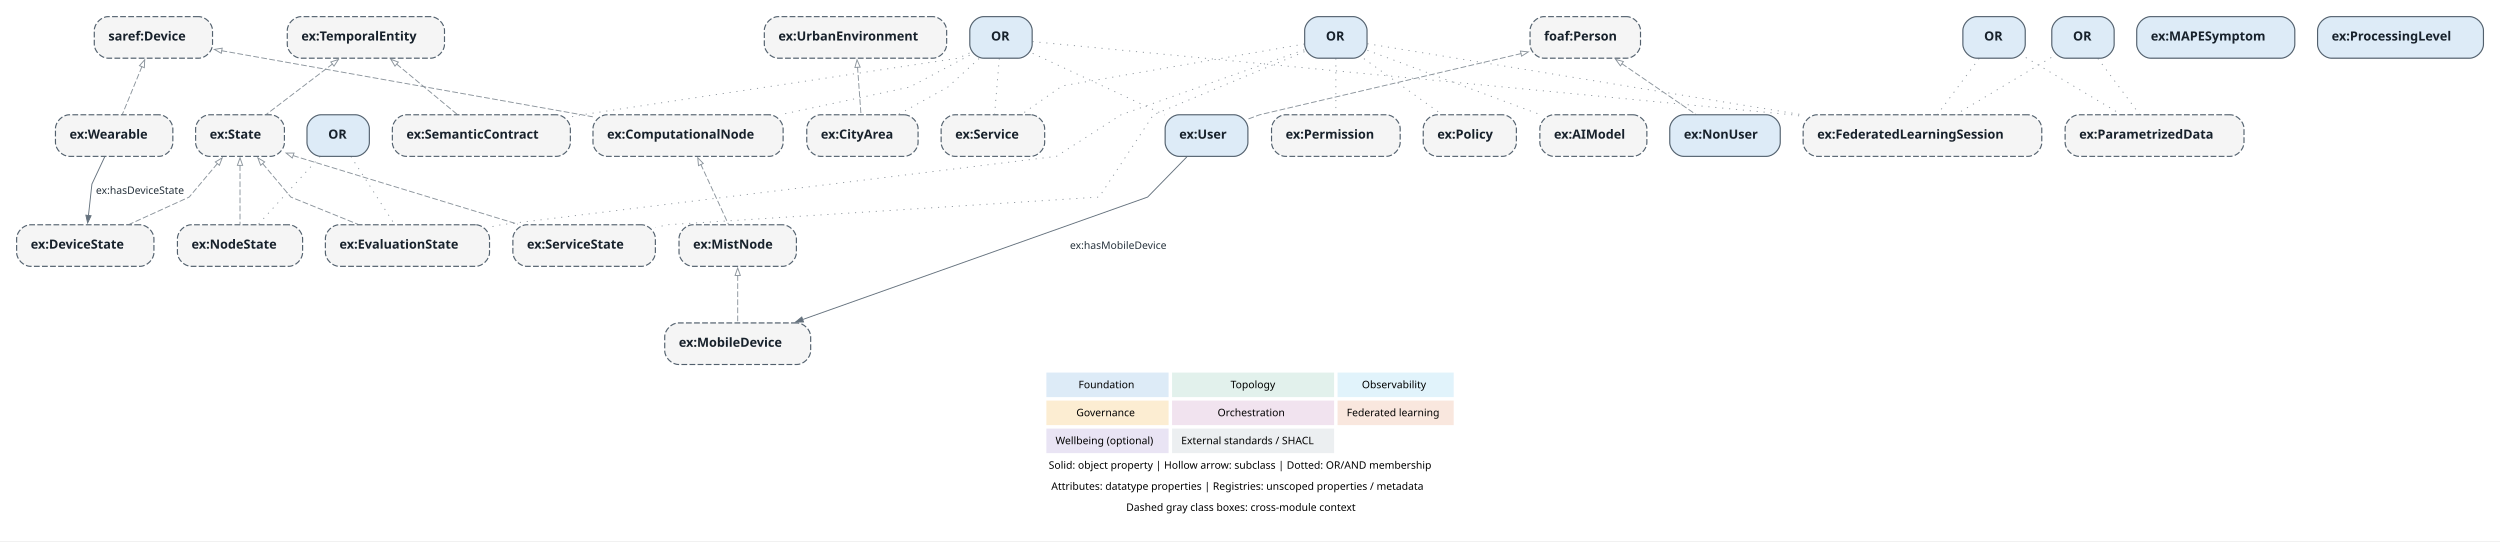
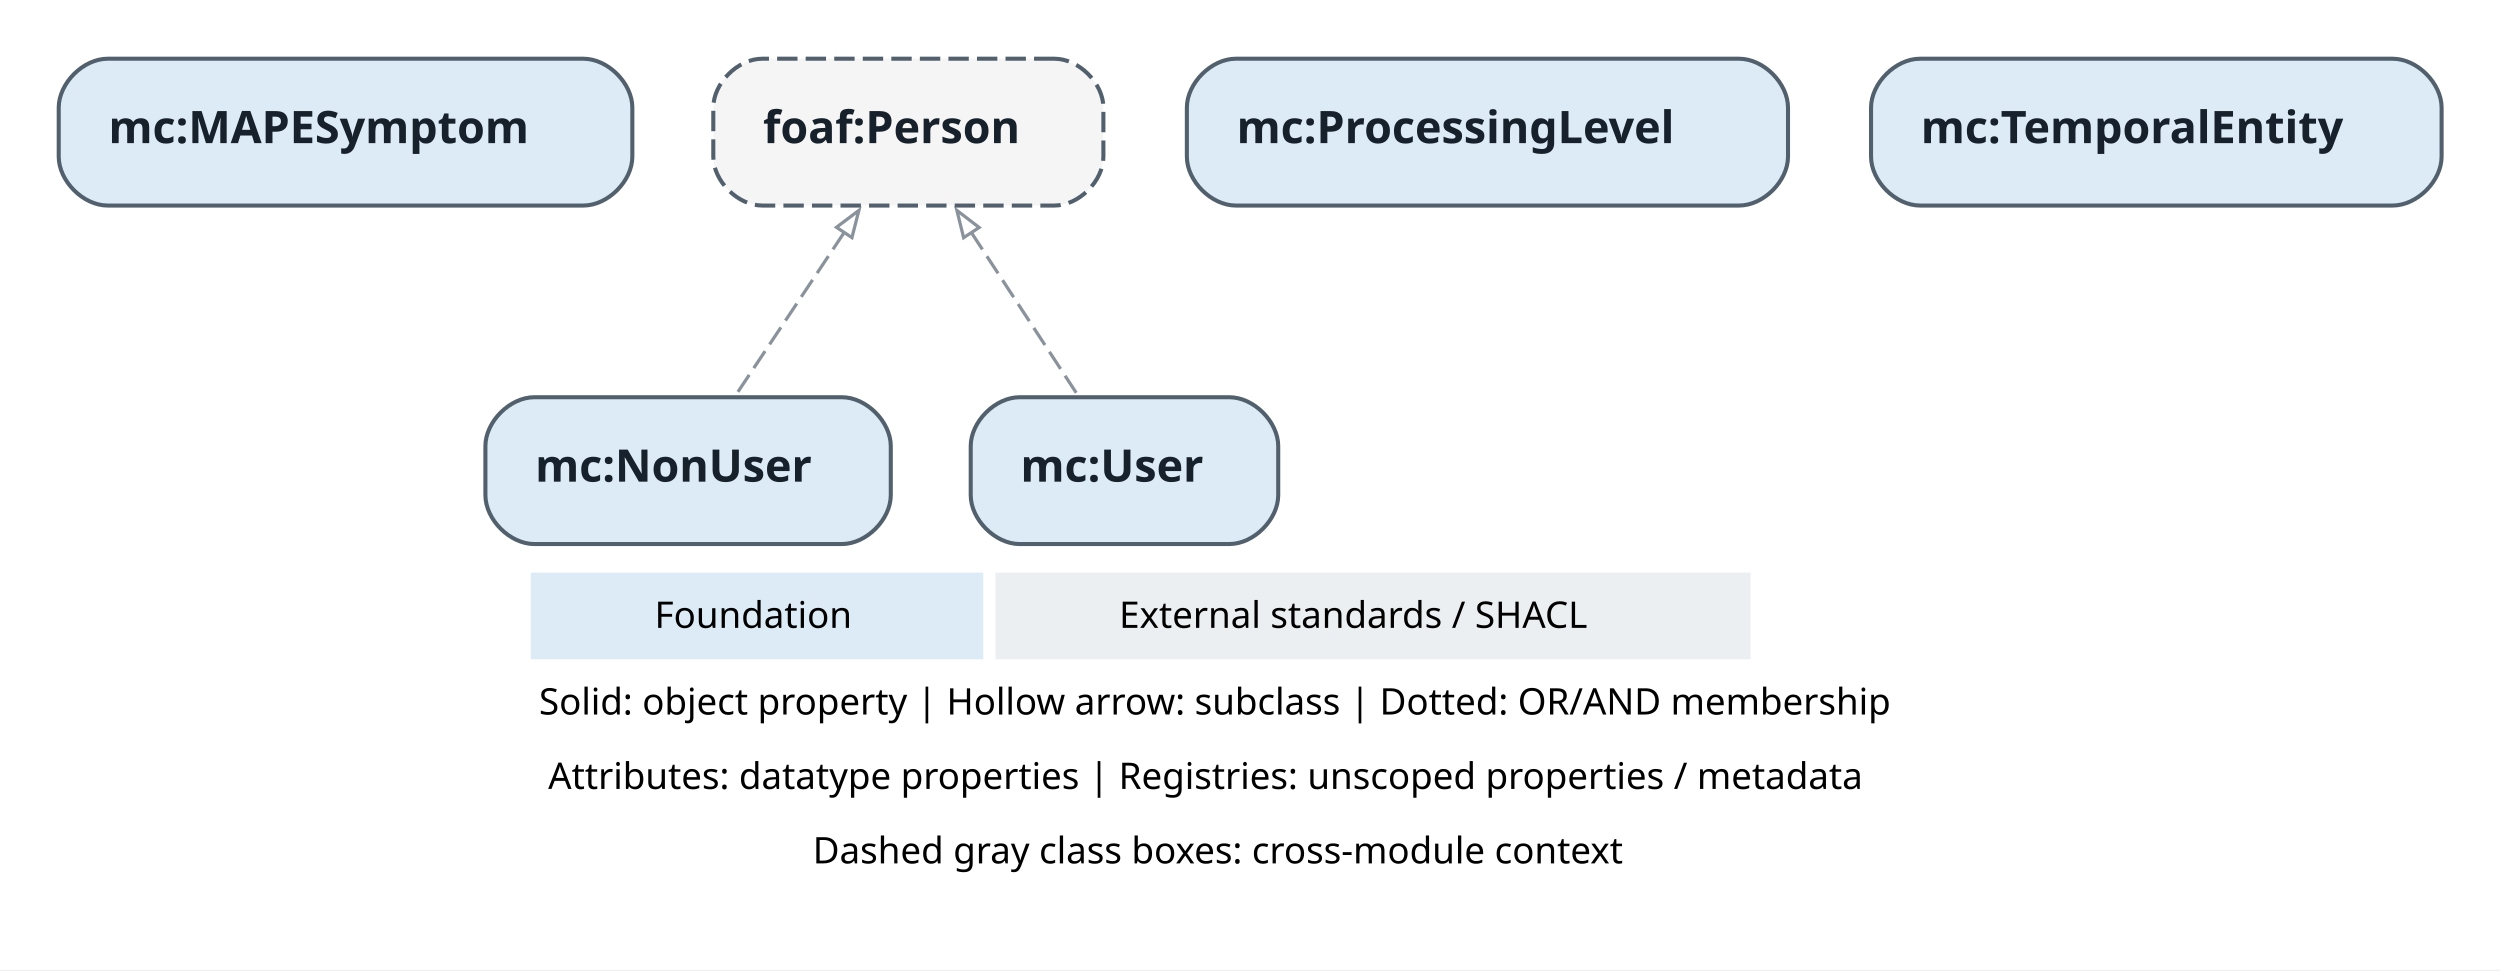
- <svg xmlns="http://www.w3.org/2000/svg" xmlns:xlink="http://www.w3.org/1999/xlink" width="2165pt" height="469pt" viewBox="0.00 0.00 2165.00 469.00">
-   <g id="graph0" class="graph" transform="scale(1 1) rotate(0) translate(14.4 454.15)">
-     <polygon fill="white" stroke="none" points="-14.4,14.4 -14.4,-454.15 2150.68,-454.15 2150.68,14.4 -14.4,14.4" />
-     <polygon fill="#ddebf7" stroke="none" points="891.76,-110.25 891.76,-131.5 997.6,-131.5 997.6,-110.25 891.76,-110.25" />
-     <text xml:space="preserve" text-anchor="start" x="919.55" y="-117.95" font-family="sans-Serif" font-size="9.00">Foundation</text>
-     <polygon fill="#e2f1ec" stroke="none" points="1000.6,-110.25 1000.6,-131.5 1140.93,-131.5 1140.93,-110.25 1000.6,-110.25" />
-     <text xml:space="preserve" text-anchor="start" x="1051.26" y="-117.95" font-family="sans-Serif" font-size="9.00">Topology</text>
-     <polygon fill="#e1f3fb" stroke="none" points="1143.93,-110.25 1143.93,-131.5 1244.51,-131.5 1244.51,-110.25 1143.93,-110.25" />
-     <text xml:space="preserve" text-anchor="start" x="1164.97" y="-117.95" font-family="sans-Serif" font-size="9.00">Observability</text>
-     <polygon fill="#fcedd2" stroke="none" points="891.76,-86 891.76,-107.25 997.6,-107.25 997.6,-86 891.76,-86" />
-     <text xml:space="preserve" text-anchor="start" x="917.68" y="-93.7" font-family="sans-Serif" font-size="9.00">Governance</text>
-     <polygon fill="#f1e3ef" stroke="none" points="1000.6,-86 1000.6,-107.25 1140.93,-107.25 1140.93,-86 1000.6,-86" />
-     <text xml:space="preserve" text-anchor="start" x="1040.01" y="-93.7" font-family="sans-Serif" font-size="9.00">Orchestration</text>
-     <polygon fill="#f9e7de" stroke="none" points="1143.93,-86 1143.93,-107.25 1244.51,-107.25 1244.51,-86 1143.93,-86" />
-     <text xml:space="preserve" text-anchor="start" x="1151.85" y="-93.7" font-family="sans-Serif" font-size="9.00">Federated learning</text>
-     <polygon fill="#e9e4f4" stroke="none" points="891.76,-61.75 891.76,-83 997.6,-83 997.6,-61.75 891.76,-61.75" />
-     <text xml:space="preserve" text-anchor="start" x="899.68" y="-69.45" font-family="sans-Serif" font-size="9.00">Wellbeing (optional)</text>
-     <polygon fill="#eceff1" stroke="none" points="1000.6,-61.75 1000.6,-83 1140.93,-83 1140.93,-61.75 1000.6,-61.75" />
-     <text xml:space="preserve" text-anchor="start" x="1008.51" y="-69.45" font-family="sans-Serif" font-size="9.00">External standards / SHACL</text>
-     <text xml:space="preserve" text-anchor="start" x="893.76" y="-48.2" font-family="sans-Serif" font-size="9.00">Solid: object property | Hollow arrow: subclass | Dotted: OR/AND membership</text>
-     <text xml:space="preserve" text-anchor="start" x="896.01" y="-29.95" font-family="sans-Serif" font-size="9.00">Attributes: datatype properties | Registries: unscoped properties / metadata</text>
-     <text xml:space="preserve" text-anchor="start" x="960.89" y="-11.7" font-family="sans-Serif" font-size="9.00">Dashed gray class boxes: cross-module context</text>
-     <g id="edge7" class="edge">
-       <path fill="none" stroke="#8a939b" stroke-width="0.8" stroke-dasharray="5,2" d="M592.4,-312.01C599.9,-295.73 609.69,-274.5 616.47,-259.81" />
-       <polygon fill="none" stroke="#8a939b" stroke-width="0.8" points="590.5,-310.69 589.84,-317.55 594.63,-312.6 590.5,-310.69" />
-     </g>
-     <g id="edge8" class="edge">
-       <path fill="none" stroke="#8a939b" stroke-width="0.8" stroke-dasharray="5,2" d="M624.45,-215.92C624.45,-202.75 624.45,-186.85 624.45,-174.96" />
-       <polygon fill="none" stroke="#8a939b" stroke-width="0.8" points="622.18,-215.59 624.45,-222.09 626.73,-215.59 622.18,-215.59" />
-     </g>
-     <g id="edge5" class="edge">
-       <path fill="none" stroke="#8a939b" stroke-width="0.8" stroke-dasharray="5,2" d="M173.86,-312.49C162.12,-298.55 149.45,-283.5 149.45,-283.5 149.45,-283.5 122.15,-271.06 97.62,-259.89" />
-       <polygon fill="none" stroke="#8a939b" stroke-width="0.8" points="172.09,-313.92 178.02,-317.43 175.57,-310.99 172.09,-313.92" />
-     </g>
-     <g id="edge6" class="edge">
-       <path fill="none" stroke="#8a939b" stroke-width="0.8" stroke-dasharray="5,2" d="M213.04,-312.49C224.78,-298.55 237.45,-283.5 237.45,-283.5 237.45,-283.5 268.09,-271.06 295.62,-259.89" />
-       <polygon fill="none" stroke="#8a939b" stroke-width="0.8" points="211.33,-310.99 208.88,-317.43 214.81,-313.92 211.33,-310.99" />
-     </g>
-     <g id="edge9" class="edge">
-       <path fill="none" stroke="#8a939b" stroke-width="0.8" stroke-dasharray="5,2" d="M193.45,-311.13C193.45,-294.97 193.45,-274.24 193.45,-259.81" />
-       <polygon fill="none" stroke="#8a939b" stroke-width="0.8" points="191.18,-310.94 193.45,-317.44 195.73,-310.94 191.18,-310.94" />
-     </g>
-     <g id="edge12" class="edge">
-       <path fill="none" stroke="#8a939b" stroke-width="0.8" stroke-dasharray="5,2" d="M239.45,-319.46C240.72,-319.01 241.45,-318.75 241.45,-318.75 241.45,-318.75 360.29,-282.5 434.09,-259.99" />
-       <polygon fill="none" stroke="#8a939b" stroke-width="0.8" points="238.7,-317.31 233.34,-321.62 240.22,-321.6 238.7,-317.31" />
-     </g>
-     <g id="edge11" class="edge">
-       <path fill="none" stroke="#8a939b" stroke-width="0.8" stroke-dasharray="5,2" d="M329,-398.72C345.4,-385.1 366.15,-367.88 381.41,-355.21" />
-       <polygon fill="none" stroke="#8a939b" stroke-width="0.8" points="327.65,-396.88 324.1,-402.78 330.56,-400.38 327.65,-396.88" />
-     </g>
-     <g id="edge13" class="edge">
-       <path fill="none" stroke="#8a939b" stroke-width="0.8" stroke-dasharray="5,2" d="M273.71,-398.87C255.77,-385.2 232.98,-367.85 216.27,-355.13" />
-       <polygon fill="none" stroke="#8a939b" stroke-width="0.8" points="272.09,-400.49 278.64,-402.62 274.84,-396.87 272.09,-400.49" />
-     </g>
-     <g id="edge3" class="edge">
-       <path fill="none" stroke="#8a939b" stroke-width="0.8" stroke-dasharray="5,2" d="M728.23,-396.17C729.18,-383 730.33,-367.1 731.19,-355.21" />
-       <polygon fill="none" stroke="#8a939b" stroke-width="0.8" points="725.98,-395.7 727.78,-402.34 730.52,-396.03 725.98,-395.7" />
+ <svg xmlns="http://www.w3.org/2000/svg" xmlns:xlink="http://www.w3.org/1999/xlink" width="613pt" height="238pt" viewBox="0.00 0.00 613.00 238.00">
+   <g id="graph0" class="graph" transform="scale(1 1) rotate(0) translate(14.4 223.4)">
+     <polygon fill="white" stroke="none" points="-14.4,14.4 -14.4,-223.4 598.68,-223.4 598.68,14.4 -14.4,14.4" />
+     <polygon fill="#ddebf7" stroke="none" points="115.76,-61.75 115.76,-83 226.68,-83 226.68,-61.75 115.76,-61.75" />
+     <text xml:space="preserve" text-anchor="start" x="146.1" y="-69.45" font-family="sans-Serif" font-size="9.00">Foundation</text>
+     <polygon fill="#eceff1" stroke="none" points="229.68,-61.75 229.68,-83 414.85,-83 414.85,-61.75 229.68,-61.75" />
+     <text xml:space="preserve" text-anchor="start" x="260.01" y="-69.45" font-family="sans-Serif" font-size="9.00">External standards / SHACL</text>
+     <text xml:space="preserve" text-anchor="start" x="117.76" y="-48.2" font-family="sans-Serif" font-size="9.00">Solid: object property | Hollow arrow: subclass | Dotted: OR/AND membership</text>
+     <text xml:space="preserve" text-anchor="start" x="120.01" y="-29.95" font-family="sans-Serif" font-size="9.00">Attributes: datatype properties | Registries: unscoped properties / metadata</text>
+     <text xml:space="preserve" text-anchor="start" x="184.89" y="-11.7" font-family="sans-Serif" font-size="9.00">Dashed gray class boxes: cross-module context</text>
+     <g id="edge1" class="edge">
+       <path fill="none" stroke="#8a939b" stroke-width="0.8" stroke-dasharray="5,2" d="M192.61,-166.42C184.08,-153.64 173.74,-138.12 165.95,-126.43" />
+       <polygon fill="none" stroke="#8a939b" stroke-width="0.8" points="190.7,-167.67 196.2,-171.81 194.49,-165.14 190.7,-167.67" />
    </g>
    <g id="edge2" class="edge">
-       <g id="a_edge2">
-         <a xlink:title="http://example.org/smartcity#hasMobileDevice">
-           <path fill="none" stroke="#64717d" stroke-width="0.8" d="M1013.47,-318.35C998.63,-303.15 979.45,-283.5 979.45,-283.5 979.45,-283.5 780.49,-212.88 680.47,-177.38" />
-           <polygon fill="#64717d" stroke="#64717d" stroke-width="0.8" points="681.47,-175.32 674.58,-175.29 679.94,-179.61 681.47,-175.32" />
-         </a>
-       </g>
-       <text xml:space="preserve" text-anchor="middle" x="953.98" y="-238.57" font-family="sans-Serif" font-size="9.00" fill="#26323c">ex:hasMobileDevice</text>
-     </g>
-     <g id="edge1" class="edge">
-       <g id="a_edge1">
-         <a xlink:title="http://example.org/smartcity#hasDeviceState">
-           <path fill="none" stroke="#64717d" stroke-width="0.8" d="M76.4,-318.6C71.12,-307.36 65.2,-294.75 65.2,-294.75 65.2,-294.75 63.66,-280.76 62.17,-267.26" />
-           <polygon fill="#64717d" stroke="#64717d" stroke-width="0.8" points="64.47,-267.31 61.5,-261.1 59.95,-267.81 64.47,-267.31" />
-         </a>
-       </g>
-       <text xml:space="preserve" text-anchor="middle" x="106.83" y="-286.2" font-family="sans-Serif" font-size="9.00" fill="#26323c">ex:hasDeviceState</text>
-     </g>
-     <g id="edge10" class="edge">
-       <path fill="none" stroke="#8a939b" stroke-width="0.8" stroke-dasharray="5,2" d="M1390.09,-399.05C1410.05,-385.35 1435.49,-367.9 1454.12,-355.13" />
-       <polygon fill="none" stroke="#8a939b" stroke-width="0.8" points="1388.89,-397.11 1384.81,-402.67 1391.46,-400.86 1388.89,-397.11" />
-     </g>
-     <g id="edge14" class="edge">
-       <path fill="none" stroke="#8a939b" stroke-width="0.8" stroke-dasharray="5,2" d="M1303.03,-407.78C1220.9,-388.56 1076.45,-354.75 1076.45,-354.75 1076.45,-354.75 1072.4,-353.25 1066.69,-351.14" />
-       <polygon fill="none" stroke="#8a939b" stroke-width="0.8" points="1302.27,-409.94 1309.11,-409.2 1303.3,-405.51 1302.27,-409.94" />
-     </g>
-     <g id="edge4" class="edge">
-       <path fill="none" stroke="#8a939b" stroke-width="0.8" stroke-dasharray="5,2" d="M177.39,-410.26C282.05,-391.65 489.45,-354.75 489.45,-354.75 489.45,-354.75 493.1,-354.08 498.95,-352.99" />
-       <polygon fill="none" stroke="#8a939b" stroke-width="0.8" points="177.23,-407.98 171.23,-411.36 178.03,-412.46 177.23,-407.98" />
-     </g>
-     <g id="edge15" class="edge">
-       <path fill="none" stroke="#8a939b" stroke-width="0.8" stroke-dasharray="5,2" d="M108.53,-396.54C103.11,-383.3 96.52,-367.21 91.6,-355.21" />
-       <polygon fill="none" stroke="#8a939b" stroke-width="0.8" points="106.38,-397.28 110.95,-402.43 110.59,-395.55 106.38,-397.28" />
-     </g>
-     <g id="edge17" class="edge">
-       <path fill="none" stroke="#8a939b" stroke-width="0.8" stroke-dasharray="1,5" d="M289.45,-318.65C300.21,-301.93 316.51,-276.6 327.31,-259.81" />
-     </g>
-     <g id="edge16" class="edge">
-       <path fill="none" stroke="#8a939b" stroke-width="0.8" stroke-dasharray="1,5" d="M262.86,-318.65C247.62,-301.93 224.53,-276.6 209.23,-259.81" />
-     </g>
-     <g id="edge18" class="edge">
-       <path fill="none" stroke="#8a939b" stroke-width="0.8" stroke-dasharray="1,5" d="M1699.6,-403.55C1689.03,-389.4 1674.12,-369.43 1663.49,-355.21" />
-     </g>
-     <g id="edge19" class="edge">
-       <path fill="none" stroke="#8a939b" stroke-width="0.8" stroke-dasharray="1,5" d="M1739.91,-404.35C1763.81,-390.08 1798.32,-369.48 1822.61,-354.97" />
-     </g>
-     <g id="edge24" class="edge">
-       <path fill="none" stroke="#8a939b" stroke-width="0.8" stroke-dasharray="1,5" d="M1169.79,-410.57C1206.9,-396.76 1273.72,-371.89 1318.82,-355.11" />
-     </g>
-     <g id="edge26" class="edge">
-       <path fill="none" stroke="#8a939b" stroke-width="0.8" stroke-dasharray="1,5" d="M1115.01,-411.01C1063.27,-392.65 956.45,-354.75 956.45,-354.75 956.45,-354.75 900.45,-318.75 900.45,-318.75 900.45,-318.75 419.45,-259.5 419.45,-259.5 419.45,-259.5 415.71,-258.72 409.84,-257.48" />
-     </g>
-     <g id="edge25" class="edge">
-       <path fill="none" stroke="#8a939b" stroke-width="0.8" stroke-dasharray="1,5" d="M1169.76,-416.29C1239.63,-404.87 1427.7,-374.14 1546.83,-354.68" />
-     </g>
-     <g id="edge20" class="edge">
-       <path fill="none" stroke="#8a939b" stroke-width="0.8" stroke-dasharray="1,5" d="M1142.45,-403.55C1142.45,-389.4 1142.45,-369.43 1142.45,-355.21" />
-     </g>
-     <g id="edge21" class="edge">
-       <path fill="none" stroke="#8a939b" stroke-width="0.8" stroke-dasharray="1,5" d="M1166.77,-403.35C1186.57,-389.18 1214.38,-369.29 1234.16,-355.13" />
-     </g>
-     <g id="edge22" class="edge">
-       <path fill="none" stroke="#8a939b" stroke-width="0.8" stroke-dasharray="1,5" d="M1115.26,-416.05C1053.01,-405.28 905.45,-379.75 905.45,-379.75 905.45,-379.75 886.73,-366.64 870.2,-355.08" />
-     </g>
-     <g id="edge23" class="edge">
-       <path fill="none" stroke="#8a939b" stroke-width="0.8" stroke-dasharray="1,5" d="M1115.29,-409.4C1070.11,-390.53 984.45,-354.75 984.45,-354.75 984.45,-354.75 937.45,-283.5 937.45,-283.5 937.45,-283.5 563.45,-259.5 563.45,-259.5 563.45,-259.5 559.49,-258.57 553.44,-257.14" />
-     </g>
-     <g id="edge27" class="edge">
-       <path fill="none" stroke="#8a939b" stroke-width="0.8" stroke-dasharray="1,5" d="M1761.99,-404.35C1738.09,-390.08 1703.58,-369.48 1679.29,-354.97" />
-     </g>
-     <g id="edge28" class="edge">
-       <path fill="none" stroke="#8a939b" stroke-width="0.8" stroke-dasharray="1,5" d="M1802.3,-403.55C1812.87,-389.4 1827.78,-369.43 1838.41,-355.21" />
-     </g>
-     <g id="edge31" class="edge">
-       <path fill="none" stroke="#8a939b" stroke-width="0.8" stroke-dasharray="1,5" d="M833.47,-403.42C820.8,-391.86 806.45,-378.75 806.45,-378.75 806.45,-378.75 784,-366.31 763.83,-355.14" />
-     </g>
-     <g id="edge30" class="edge">
-       <path fill="none" stroke="#8a939b" stroke-width="0.8" stroke-dasharray="1,5" d="M825.26,-406.3C802.41,-394.15 773.45,-378.75 773.45,-378.75 773.45,-378.75 715.41,-366.36 663.15,-355.2" />
-     </g>
-     <g id="edge33" class="edge">
-       <path fill="none" stroke="#8a939b" stroke-width="0.8" stroke-dasharray="1,5" d="M879.73,-418.12C1007.13,-405.85 1537.45,-354.75 1537.45,-354.75 1537.45,-354.75 1540.94,-354.22 1546.7,-353.36" />
-     </g>
-     <g id="edge34" class="edge">
-       <path fill="none" stroke="#8a939b" stroke-width="0.8" stroke-dasharray="1,5" d="M825.17,-408.22C819.63,-405.67 815.45,-403.75 815.45,-403.75 815.45,-403.75 489.45,-354.75 489.45,-354.75 489.45,-354.75 485.72,-354.02 479.81,-352.87" />
-     </g>
-     <g id="edge32" class="edge">
-       <path fill="none" stroke="#8a939b" stroke-width="0.8" stroke-dasharray="1,5" d="M851,-403.55C849.81,-389.4 848.12,-369.43 846.92,-355.21" />
-     </g>
-     <g id="edge29" class="edge">
-       <path fill="none" stroke="#8a939b" stroke-width="0.8" stroke-dasharray="1,5" d="M879.87,-407.96C910.59,-393.64 960.51,-370.36 994.37,-354.57" />
+       <path fill="none" stroke="#8a939b" stroke-width="0.8" stroke-dasharray="5,2" d="M223.75,-166.42C232.12,-153.64 242.27,-138.12 249.92,-126.43" />
+       <polygon fill="none" stroke="#8a939b" stroke-width="0.8" points="221.88,-165.12 220.23,-171.81 225.69,-167.62 221.88,-165.12" />
    </g>
    <g id="node1" class="node">
      <g id="a_node1">
-         <a xlink:title="http://example.org/smartcity#AIModel">
-           <path fill="#f5f5f5" stroke="#52606d" stroke-dasharray="5,2" d="M1399.78,-354.75C1399.78,-354.75 1331.12,-354.75 1331.12,-354.75 1325.12,-354.75 1319.12,-348.75 1319.12,-342.75 1319.12,-342.75 1319.12,-330.75 1319.12,-330.75 1319.12,-324.75 1325.12,-318.75 1331.12,-318.75 1331.12,-318.75 1399.78,-318.75 1399.78,-318.75 1405.78,-318.75 1411.78,-324.75 1411.78,-330.75 1411.78,-330.75 1411.78,-342.75 1411.78,-342.75 1411.78,-348.75 1405.78,-354.75 1399.78,-354.75" />
-           <polygon fill="#f5f5f5" stroke="none" points="1326.33,-325 1326.33,-348.5 1404.58,-348.5 1404.58,-325 1326.33,-325" />
-           <text xml:space="preserve" text-anchor="start" x="1331.33" y="-334.05" font-family="sans-Serif" font-weight="bold" font-size="11.00" fill="#17212b">ex:AIModel</text>
+         <a xlink:title="http://example.org/monitoringcontinuum#MAPESymptom">
+           <path fill="#ddebf7" stroke="#52606d" d="M128.65,-209C128.65,-209 12,-209 12,-209 6,-209 0,-203 0,-197 0,-197 0,-185 0,-185 0,-179 6,-173 12,-173 12,-173 128.65,-173 128.65,-173 134.65,-173 140.65,-179 140.65,-185 140.65,-185 140.65,-197 140.65,-197 140.65,-203 134.65,-209 128.65,-209" />
+           <polygon fill="#ddebf7" stroke="none" points="7.2,-179.25 7.2,-202.75 133.45,-202.75 133.45,-179.25 7.2,-179.25" />
+           <text xml:space="preserve" text-anchor="start" x="12.2" y="-188.3" font-family="sans-Serif" font-weight="bold" font-size="11.00" fill="#17212b">mc:MAPESymptom</text>
        </a>
      </g>
    </g>
    <g id="node2" class="node">
      <g id="a_node2">
-         <a xlink:title="http://example.org/smartcity#CityArea">
-           <path fill="#f5f5f5" stroke="#52606d" stroke-dasharray="5,2" d="M768.65,-354.75C768.65,-354.75 696.25,-354.75 696.25,-354.75 690.25,-354.75 684.25,-348.75 684.25,-342.75 684.25,-342.75 684.25,-330.75 684.25,-330.75 684.25,-324.75 690.25,-318.75 696.25,-318.75 696.25,-318.75 768.65,-318.75 768.65,-318.75 774.65,-318.75 780.65,-324.75 780.65,-330.75 780.65,-330.75 780.65,-342.75 780.65,-342.75 780.65,-348.75 774.65,-354.75 768.65,-354.75" />
-           <polygon fill="#f5f5f5" stroke="none" points="691.45,-325 691.45,-348.5 773.45,-348.5 773.45,-325 691.45,-325" />
-           <text xml:space="preserve" text-anchor="start" x="696.45" y="-334.05" font-family="sans-Serif" font-weight="bold" font-size="11.00" fill="#17212b">ex:CityArea</text>
+         <a xlink:title="http://example.org/monitoringcontinuum#NonUser">
+           <path fill="#ddebf7" stroke="#52606d" d="M192.02,-126C192.02,-126 116.62,-126 116.62,-126 110.62,-126 104.62,-120 104.62,-114 104.62,-114 104.62,-102 104.62,-102 104.62,-96 110.62,-90 116.62,-90 116.62,-90 192.02,-90 192.02,-90 198.02,-90 204.02,-96 204.02,-102 204.02,-102 204.02,-114 204.02,-114 204.02,-120 198.02,-126 192.02,-126" />
+           <polygon fill="#ddebf7" stroke="none" points="111.82,-96.25 111.82,-119.75 196.82,-119.75 196.82,-96.25 111.82,-96.25" />
+           <text xml:space="preserve" text-anchor="start" x="116.82" y="-105.3" font-family="sans-Serif" font-weight="bold" font-size="11.00" fill="#17212b">mc:NonUser</text>
        </a>
      </g>
    </g>
    <g id="node3" class="node">
      <g id="a_node3">
-         <a xlink:title="http://example.org/smartcity#ComputationalNode">
-           <path fill="#f5f5f5" stroke="#52606d" stroke-dasharray="5,2" d="M651.78,-354.75C651.78,-354.75 511.13,-354.75 511.13,-354.75 505.13,-354.75 499.13,-348.75 499.13,-342.75 499.13,-342.75 499.13,-330.75 499.13,-330.75 499.13,-324.75 505.13,-318.75 511.13,-318.75 511.13,-318.75 651.78,-318.75 651.78,-318.75 657.78,-318.75 663.78,-324.75 663.78,-330.75 663.78,-330.75 663.78,-342.75 663.78,-342.75 663.78,-348.75 657.78,-354.75 651.78,-354.75" />
-           <polygon fill="#f5f5f5" stroke="none" points="506.33,-325 506.33,-348.5 656.58,-348.5 656.58,-325 506.33,-325" />
-           <text xml:space="preserve" text-anchor="start" x="511.33" y="-334.05" font-family="sans-Serif" font-weight="bold" font-size="11.00" fill="#17212b">ex:ComputationalNode</text>
+         <a xlink:title="http://example.org/monitoringcontinuum#ProcessingLevel">
+           <path fill="#ddebf7" stroke="#52606d" d="M412.02,-209C412.02,-209 288.62,-209 288.62,-209 282.62,-209 276.62,-203 276.62,-197 276.62,-197 276.62,-185 276.62,-185 276.62,-179 282.62,-173 288.62,-173 288.62,-173 412.02,-173 412.02,-173 418.02,-173 424.02,-179 424.02,-185 424.02,-185 424.02,-197 424.02,-197 424.02,-203 418.02,-209 412.02,-209" />
+           <polygon fill="#ddebf7" stroke="none" points="283.82,-179.25 283.82,-202.75 416.82,-202.75 416.82,-179.25 283.82,-179.25" />
+           <text xml:space="preserve" text-anchor="start" x="288.82" y="-188.3" font-family="sans-Serif" font-weight="bold" font-size="11.00" fill="#17212b">mc:ProcessingLevel</text>
        </a>
      </g>
    </g>
    <g id="node4" class="node">
      <g id="a_node4">
-         <a xlink:title="http://example.org/smartcity#DeviceState">
-           <path fill="#f5f5f5" stroke="#52606d" stroke-dasharray="5,2" d="M106.9,-259.5C106.9,-259.5 12,-259.5 12,-259.5 6,-259.5 0,-253.5 0,-247.5 0,-247.5 0,-235.5 0,-235.5 0,-229.5 6,-223.5 12,-223.5 12,-223.5 106.9,-223.5 106.9,-223.5 112.9,-223.5 118.9,-229.5 118.9,-235.5 118.9,-235.5 118.9,-247.5 118.9,-247.5 118.9,-253.5 112.9,-259.5 106.9,-259.5" />
-           <polygon fill="#f5f5f5" stroke="none" points="7.2,-229.75 7.2,-253.25 111.7,-253.25 111.7,-229.75 7.2,-229.75" />
-           <text xml:space="preserve" text-anchor="start" x="12.2" y="-238.8" font-family="sans-Serif" font-weight="bold" font-size="11.00" fill="#17212b">ex:DeviceState</text>
+         <a xlink:title="http://example.org/monitoringcontinuum#TemporalEntity">
+           <path fill="#ddebf7" stroke="#52606d" d="M572.28,-209C572.28,-209 456.38,-209 456.38,-209 450.38,-209 444.38,-203 444.38,-197 444.38,-197 444.38,-185 444.38,-185 444.38,-179 450.38,-173 456.38,-173 456.38,-173 572.28,-173 572.28,-173 578.28,-173 584.28,-179 584.28,-185 584.28,-185 584.28,-197 584.28,-197 584.28,-203 578.28,-209 572.28,-209" />
+           <polygon fill="#ddebf7" stroke="none" points="451.58,-179.25 451.58,-202.75 577.08,-202.75 577.08,-179.25 451.58,-179.25" />
+           <text xml:space="preserve" text-anchor="start" x="456.58" y="-188.3" font-family="sans-Serif" font-weight="bold" font-size="11.00" fill="#17212b">mc:TemporalEntity</text>
        </a>
      </g>
    </g>
    <g id="node5" class="node">
      <g id="a_node5">
-         <a xlink:title="http://example.org/smartcity#EvaluationState">
-           <path fill="#f5f5f5" stroke="#52606d" stroke-dasharray="5,2" d="M397.53,-259.5C397.53,-259.5 279.38,-259.5 279.38,-259.5 273.38,-259.5 267.38,-253.5 267.38,-247.5 267.38,-247.5 267.38,-235.5 267.38,-235.5 267.38,-229.5 273.38,-223.5 279.38,-223.5 279.38,-223.5 397.53,-223.5 397.53,-223.5 403.53,-223.5 409.53,-229.5 409.53,-235.5 409.53,-235.5 409.53,-247.5 409.53,-247.5 409.53,-253.5 403.53,-259.5 397.53,-259.5" />
-           <polygon fill="#f5f5f5" stroke="none" points="274.58,-229.75 274.58,-253.25 402.33,-253.25 402.33,-229.75 274.58,-229.75" />
-           <text xml:space="preserve" text-anchor="start" x="279.58" y="-238.8" font-family="sans-Serif" font-weight="bold" font-size="11.00" fill="#17212b">ex:EvaluationState</text>
+         <a xlink:title="http://example.org/monitoringcontinuum#User">
+           <path fill="#ddebf7" stroke="#52606d" d="M287.02,-126C287.02,-126 235.62,-126 235.62,-126 229.62,-126 223.62,-120 223.62,-114 223.62,-114 223.62,-102 223.62,-102 223.62,-96 229.62,-90 235.62,-90 235.62,-90 287.02,-90 287.02,-90 293.02,-90 299.02,-96 299.02,-102 299.02,-102 299.02,-114 299.02,-114 299.02,-120 293.02,-126 287.02,-126" />
+           <polygon fill="#ddebf7" stroke="none" points="230.82,-96.25 230.82,-119.75 291.82,-119.75 291.82,-96.25 230.82,-96.25" />
+           <text xml:space="preserve" text-anchor="start" x="235.82" y="-105.3" font-family="sans-Serif" font-weight="bold" font-size="11.00" fill="#17212b">mc:User</text>
        </a>
      </g>
    </g>
    <g id="node6" class="node">
      <g id="a_node6">
-         <a xlink:title="http://example.org/smartcity#FederatedLearningSession">
-           <path fill="#f5f5f5" stroke="#52606d" stroke-dasharray="5,2" d="M1741.78,-354.75C1741.78,-354.75 1559.12,-354.75 1559.12,-354.75 1553.12,-354.75 1547.12,-348.75 1547.12,-342.75 1547.12,-342.75 1547.12,-330.75 1547.12,-330.75 1547.12,-324.75 1553.12,-318.75 1559.12,-318.75 1559.12,-318.75 1741.78,-318.75 1741.78,-318.75 1747.78,-318.75 1753.78,-324.75 1753.78,-330.75 1753.78,-330.75 1753.78,-342.75 1753.78,-342.75 1753.78,-348.75 1747.78,-354.75 1741.78,-354.75" />
-           <polygon fill="#f5f5f5" stroke="none" points="1554.33,-325 1554.33,-348.5 1746.58,-348.5 1746.58,-325 1554.33,-325" />
-           <text xml:space="preserve" text-anchor="start" x="1559.33" y="-334.05" font-family="sans-Serif" font-weight="bold" font-size="11.00" fill="#17212b">ex:FederatedLearningSession</text>
-         </a>
-       </g>
-     </g>
-     <g id="node7" class="node">
-       <g id="a_node7">
-         <a xlink:title="http://example.org/smartcity#MAPESymptom">
-           <path fill="#ddebf7" stroke="#52606d" d="M1960.9,-439.75C1960.9,-439.75 1848,-439.75 1848,-439.75 1842,-439.75 1836,-433.75 1836,-427.75 1836,-427.75 1836,-415.75 1836,-415.75 1836,-409.75 1842,-403.75 1848,-403.75 1848,-403.75 1960.9,-403.75 1960.9,-403.75 1966.9,-403.75 1972.9,-409.75 1972.9,-415.75 1972.9,-415.75 1972.9,-427.75 1972.9,-427.75 1972.9,-433.75 1966.9,-439.75 1960.9,-439.75" />
-           <polygon fill="#ddebf7" stroke="none" points="1843.2,-410 1843.2,-433.5 1965.7,-433.5 1965.7,-410 1843.2,-410" />
-           <text xml:space="preserve" text-anchor="start" x="1848.2" y="-419.05" font-family="sans-Serif" font-weight="bold" font-size="11.00" fill="#17212b">ex:MAPESymptom</text>
-         </a>
-       </g>
-     </g>
-     <g id="node8" class="node">
-       <g id="a_node8">
-         <a xlink:title="http://example.org/smartcity#MistNode">
-           <path fill="#f5f5f5" stroke="#52606d" stroke-dasharray="5,2" d="M663.28,-259.5C663.28,-259.5 585.62,-259.5 585.62,-259.5 579.62,-259.5 573.62,-253.5 573.62,-247.5 573.62,-247.5 573.62,-235.5 573.62,-235.5 573.62,-229.5 579.62,-223.5 585.62,-223.5 585.62,-223.5 663.28,-223.5 663.28,-223.5 669.28,-223.5 675.28,-229.5 675.28,-235.5 675.28,-235.5 675.28,-247.5 675.28,-247.5 675.28,-253.5 669.28,-259.5 663.28,-259.5" />
-           <polygon fill="#f5f5f5" stroke="none" points="580.83,-229.75 580.83,-253.25 668.08,-253.25 668.08,-229.75 580.83,-229.75" />
-           <text xml:space="preserve" text-anchor="start" x="585.83" y="-238.8" font-family="sans-Serif" font-weight="bold" font-size="11.00" fill="#17212b">ex:MistNode</text>
-         </a>
-       </g>
-     </g>
-     <g id="node9" class="node">
-       <g id="a_node9">
-         <a xlink:title="http://example.org/smartcity#MobileDevice">
-           <path fill="#f5f5f5" stroke="#52606d" stroke-dasharray="5,2" d="M675.65,-174.5C675.65,-174.5 573.25,-174.5 573.25,-174.5 567.25,-174.5 561.25,-168.5 561.25,-162.5 561.25,-162.5 561.25,-150.5 561.25,-150.5 561.25,-144.5 567.25,-138.5 573.25,-138.5 573.25,-138.5 675.65,-138.5 675.65,-138.5 681.65,-138.5 687.65,-144.5 687.65,-150.5 687.65,-150.5 687.65,-162.5 687.65,-162.5 687.65,-168.5 681.65,-174.5 675.65,-174.5" />
-           <polygon fill="#f5f5f5" stroke="none" points="568.45,-144.75 568.45,-168.25 680.45,-168.25 680.45,-144.75 568.45,-144.75" />
-           <text xml:space="preserve" text-anchor="start" x="573.45" y="-153.8" font-family="sans-Serif" font-weight="bold" font-size="11.00" fill="#17212b">ex:MobileDevice</text>
-         </a>
-       </g>
-     </g>
-     <g id="node10" class="node">
-       <g id="a_node10">
-         <a xlink:title="http://example.org/smartcity#NodeState">
-           <path fill="#f5f5f5" stroke="#52606d" stroke-dasharray="5,2" d="M235.65,-259.5C235.65,-259.5 151.25,-259.5 151.25,-259.5 145.25,-259.5 139.25,-253.5 139.25,-247.5 139.25,-247.5 139.25,-235.5 139.25,-235.5 139.25,-229.5 145.25,-223.5 151.25,-223.5 151.25,-223.5 235.65,-223.5 235.65,-223.5 241.65,-223.5 247.65,-229.5 247.65,-235.5 247.65,-235.5 247.65,-247.5 247.65,-247.5 247.65,-253.5 241.65,-259.5 235.65,-259.5" />
-           <polygon fill="#f5f5f5" stroke="none" points="146.45,-229.75 146.45,-253.25 240.45,-253.25 240.45,-229.75 146.45,-229.75" />
-           <text xml:space="preserve" text-anchor="start" x="151.45" y="-238.8" font-family="sans-Serif" font-weight="bold" font-size="11.00" fill="#17212b">ex:NodeState</text>
-         </a>
-       </g>
-     </g>
-     <g id="node11" class="node">
-       <g id="a_node11">
-         <a xlink:title="http://example.org/smartcity#NonUser">
-           <path fill="#ddebf7" stroke="#52606d" d="M1515.28,-354.75C1515.28,-354.75 1443.62,-354.75 1443.62,-354.75 1437.62,-354.75 1431.62,-348.75 1431.62,-342.75 1431.62,-342.75 1431.62,-330.75 1431.62,-330.75 1431.62,-324.75 1437.62,-318.75 1443.62,-318.75 1443.62,-318.75 1515.28,-318.75 1515.28,-318.75 1521.28,-318.75 1527.28,-324.75 1527.28,-330.75 1527.28,-330.75 1527.28,-342.75 1527.28,-342.75 1527.28,-348.75 1521.28,-354.75 1515.28,-354.75" />
-           <polygon fill="#ddebf7" stroke="none" points="1438.83,-325 1438.83,-348.5 1520.08,-348.5 1520.08,-325 1438.83,-325" />
-           <text xml:space="preserve" text-anchor="start" x="1443.83" y="-334.05" font-family="sans-Serif" font-weight="bold" font-size="11.00" fill="#17212b">ex:NonUser</text>
-         </a>
-       </g>
-     </g>
-     <g id="node12" class="node">
-       <g id="a_node12">
-         <a xlink:title="http://example.org/smartcity#ParametrizedData">
-           <path fill="#f5f5f5" stroke="#52606d" stroke-dasharray="5,2" d="M1916.9,-354.75C1916.9,-354.75 1786,-354.75 1786,-354.75 1780,-354.75 1774,-348.75 1774,-342.75 1774,-342.75 1774,-330.75 1774,-330.75 1774,-324.75 1780,-318.75 1786,-318.75 1786,-318.75 1916.9,-318.75 1916.9,-318.75 1922.9,-318.75 1928.9,-324.75 1928.9,-330.75 1928.9,-330.75 1928.9,-342.75 1928.9,-342.75 1928.9,-348.75 1922.9,-354.75 1916.9,-354.75" />
-           <polygon fill="#f5f5f5" stroke="none" points="1781.2,-325 1781.2,-348.5 1921.7,-348.5 1921.7,-325 1781.2,-325" />
-           <text xml:space="preserve" text-anchor="start" x="1786.2" y="-334.05" font-family="sans-Serif" font-weight="bold" font-size="11.00" fill="#17212b">ex:ParametrizedData</text>
-         </a>
-       </g>
-     </g>
-     <g id="node13" class="node">
-       <g id="a_node13">
-         <a xlink:title="http://example.org/smartcity#Permission">
-           <path fill="#f5f5f5" stroke="#52606d" stroke-dasharray="5,2" d="M1186.15,-354.75C1186.15,-354.75 1098.75,-354.75 1098.75,-354.75 1092.75,-354.75 1086.75,-348.75 1086.75,-342.75 1086.75,-342.75 1086.75,-330.75 1086.75,-330.75 1086.75,-324.75 1092.75,-318.75 1098.75,-318.75 1098.75,-318.75 1186.15,-318.75 1186.15,-318.75 1192.15,-318.75 1198.15,-324.75 1198.15,-330.75 1198.15,-330.75 1198.15,-342.75 1198.15,-342.75 1198.15,-348.75 1192.15,-354.75 1186.15,-354.75" />
-           <polygon fill="#f5f5f5" stroke="none" points="1093.95,-325 1093.95,-348.5 1190.95,-348.5 1190.95,-325 1093.95,-325" />
-           <text xml:space="preserve" text-anchor="start" x="1098.95" y="-334.05" font-family="sans-Serif" font-weight="bold" font-size="11.00" fill="#17212b">ex:Permission</text>
-         </a>
-       </g>
-     </g>
-     <g id="node14" class="node">
-       <g id="a_node14">
-         <a xlink:title="http://example.org/smartcity#Policy">
-           <path fill="#f5f5f5" stroke="#52606d" stroke-dasharray="5,2" d="M1286.78,-354.75C1286.78,-354.75 1230.12,-354.75 1230.12,-354.75 1224.12,-354.75 1218.12,-348.75 1218.12,-342.75 1218.12,-342.75 1218.12,-330.75 1218.12,-330.75 1218.12,-324.75 1224.12,-318.75 1230.12,-318.75 1230.12,-318.75 1286.78,-318.75 1286.78,-318.75 1292.78,-318.75 1298.78,-324.75 1298.78,-330.75 1298.78,-330.75 1298.78,-342.75 1298.78,-342.75 1298.78,-348.75 1292.78,-354.75 1286.78,-354.75" />
-           <polygon fill="#f5f5f5" stroke="none" points="1225.33,-325 1225.33,-348.5 1291.58,-348.5 1291.58,-325 1225.33,-325" />
-           <text xml:space="preserve" text-anchor="start" x="1230.33" y="-334.05" font-family="sans-Serif" font-weight="bold" font-size="11.00" fill="#17212b">ex:Policy</text>
-         </a>
-       </g>
-     </g>
-     <g id="node15" class="node">
-       <g id="a_node15">
-         <a xlink:title="http://example.org/smartcity#ProcessingLevel">
-           <path fill="#ddebf7" stroke="#52606d" d="M2124.27,-439.75C2124.27,-439.75 2004.62,-439.75 2004.62,-439.75 1998.62,-439.75 1992.62,-433.75 1992.62,-427.75 1992.62,-427.75 1992.62,-415.75 1992.62,-415.75 1992.62,-409.75 1998.62,-403.75 2004.62,-403.75 2004.62,-403.75 2124.27,-403.75 2124.27,-403.75 2130.27,-403.75 2136.27,-409.75 2136.27,-415.75 2136.27,-415.75 2136.27,-427.75 2136.27,-427.75 2136.27,-433.75 2130.27,-439.75 2124.27,-439.75" />
-           <polygon fill="#ddebf7" stroke="none" points="1999.82,-410 1999.82,-433.5 2129.07,-433.5 2129.07,-410 1999.82,-410" />
-           <text xml:space="preserve" text-anchor="start" x="2004.82" y="-419.05" font-family="sans-Serif" font-weight="bold" font-size="11.00" fill="#17212b">ex:ProcessingLevel</text>
-         </a>
-       </g>
-     </g>
-     <g id="node16" class="node">
-       <g id="a_node16">
-         <a xlink:title="http://example.org/smartcity#SemanticContract">
-           <path fill="#f5f5f5" stroke="#52606d" stroke-dasharray="5,2" d="M467.53,-354.75C467.53,-354.75 337.38,-354.75 337.38,-354.75 331.38,-354.75 325.38,-348.75 325.38,-342.75 325.38,-342.75 325.38,-330.75 325.38,-330.75 325.38,-324.75 331.38,-318.75 337.38,-318.75 337.38,-318.75 467.53,-318.75 467.53,-318.75 473.53,-318.75 479.53,-324.75 479.53,-330.75 479.53,-330.75 479.53,-342.75 479.53,-342.75 479.53,-348.75 473.53,-354.75 467.53,-354.75" />
-           <polygon fill="#f5f5f5" stroke="none" points="332.58,-325 332.58,-348.5 472.33,-348.5 472.33,-325 332.58,-325" />
-           <text xml:space="preserve" text-anchor="start" x="337.58" y="-334.05" font-family="sans-Serif" font-weight="bold" font-size="11.00" fill="#17212b">ex:SemanticContract</text>
-         </a>
-       </g>
-     </g>
-     <g id="node17" class="node">
-       <g id="a_node17">
-         <a xlink:title="http://example.org/smartcity#Service">
-           <path fill="#f5f5f5" stroke="#52606d" stroke-dasharray="5,2" d="M878.28,-354.75C878.28,-354.75 812.62,-354.75 812.62,-354.75 806.62,-354.75 800.62,-348.75 800.62,-342.75 800.62,-342.75 800.62,-330.75 800.62,-330.75 800.62,-324.75 806.62,-318.75 812.62,-318.75 812.62,-318.75 878.28,-318.75 878.28,-318.75 884.28,-318.75 890.28,-324.75 890.28,-330.75 890.28,-330.75 890.28,-342.75 890.28,-342.75 890.28,-348.75 884.28,-354.75 878.28,-354.75" />
-           <polygon fill="#f5f5f5" stroke="none" points="807.83,-325 807.83,-348.5 883.08,-348.5 883.08,-325 807.83,-325" />
-           <text xml:space="preserve" text-anchor="start" x="812.83" y="-334.05" font-family="sans-Serif" font-weight="bold" font-size="11.00" fill="#17212b">ex:Service</text>
-         </a>
-       </g>
-     </g>
-     <g id="node18" class="node">
-       <g id="a_node18">
-         <a xlink:title="http://example.org/smartcity#ServiceState">
-           <path fill="#f5f5f5" stroke="#52606d" stroke-dasharray="5,2" d="M541.15,-259.5C541.15,-259.5 441.75,-259.5 441.75,-259.5 435.75,-259.5 429.75,-253.5 429.75,-247.5 429.75,-247.5 429.75,-235.5 429.75,-235.5 429.75,-229.5 435.75,-223.5 441.75,-223.5 441.75,-223.5 541.15,-223.5 541.15,-223.5 547.15,-223.5 553.15,-229.5 553.15,-235.5 553.15,-235.5 553.15,-247.5 553.15,-247.5 553.15,-253.5 547.15,-259.5 541.15,-259.5" />
-           <polygon fill="#f5f5f5" stroke="none" points="436.95,-229.75 436.95,-253.25 545.95,-253.25 545.95,-229.75 436.95,-229.75" />
-           <text xml:space="preserve" text-anchor="start" x="441.95" y="-238.8" font-family="sans-Serif" font-weight="bold" font-size="11.00" fill="#17212b">ex:ServiceState</text>
-         </a>
-       </g>
-     </g>
-     <g id="node19" class="node">
-       <g id="a_node19">
-         <a xlink:title="http://example.org/smartcity#State">
-           <path fill="#f5f5f5" stroke="#52606d" stroke-dasharray="5,2" d="M219.9,-354.75C219.9,-354.75 167,-354.75 167,-354.75 161,-354.75 155,-348.75 155,-342.75 155,-342.75 155,-330.75 155,-330.75 155,-324.75 161,-318.75 167,-318.75 167,-318.75 219.9,-318.75 219.9,-318.75 225.9,-318.75 231.9,-324.75 231.9,-330.75 231.9,-330.75 231.9,-342.75 231.9,-342.75 231.9,-348.75 225.9,-354.75 219.9,-354.75" />
-           <polygon fill="#f5f5f5" stroke="none" points="162.2,-325 162.2,-348.5 224.7,-348.5 224.7,-325 162.2,-325" />
-           <text xml:space="preserve" text-anchor="start" x="167.2" y="-334.05" font-family="sans-Serif" font-weight="bold" font-size="11.00" fill="#17212b">ex:State</text>
-         </a>
-       </g>
-     </g>
-     <g id="node20" class="node">
-       <g id="a_node20">
-         <a xlink:title="http://example.org/smartcity#TemporalEntity">
-           <path fill="#f5f5f5" stroke="#52606d" stroke-dasharray="5,2" d="M358.53,-439.75C358.53,-439.75 246.38,-439.75 246.38,-439.75 240.38,-439.75 234.38,-433.75 234.38,-427.75 234.38,-427.75 234.38,-415.75 234.38,-415.75 234.38,-409.75 240.38,-403.75 246.38,-403.75 246.38,-403.75 358.53,-403.75 358.53,-403.75 364.53,-403.75 370.53,-409.75 370.53,-415.75 370.53,-415.75 370.53,-427.75 370.53,-427.75 370.53,-433.75 364.53,-439.75 358.53,-439.75" />
-           <polygon fill="#f5f5f5" stroke="none" points="241.58,-410 241.58,-433.5 363.33,-433.5 363.33,-410 241.58,-410" />
-           <text xml:space="preserve" text-anchor="start" x="246.58" y="-419.05" font-family="sans-Serif" font-weight="bold" font-size="11.00" fill="#17212b">ex:TemporalEntity</text>
-         </a>
-       </g>
-     </g>
-     <g id="node21" class="node">
-       <g id="a_node21">
-         <a xlink:title="http://example.org/smartcity#UrbanEnvironment">
-           <path fill="#f5f5f5" stroke="#52606d" stroke-dasharray="5,2" d="M793.4,-439.75C793.4,-439.75 659.5,-439.75 659.5,-439.75 653.5,-439.75 647.5,-433.75 647.5,-427.75 647.5,-427.75 647.5,-415.75 647.5,-415.75 647.5,-409.75 653.5,-403.75 659.5,-403.75 659.5,-403.75 793.4,-403.75 793.4,-403.75 799.4,-403.75 805.4,-409.75 805.4,-415.75 805.4,-415.75 805.4,-427.75 805.4,-427.75 805.4,-433.75 799.4,-439.75 793.4,-439.75" />
-           <polygon fill="#f5f5f5" stroke="none" points="654.7,-410 654.7,-433.5 798.2,-433.5 798.2,-410 654.7,-410" />
-           <text xml:space="preserve" text-anchor="start" x="659.7" y="-419.05" font-family="sans-Serif" font-weight="bold" font-size="11.00" fill="#17212b">ex:UrbanEnvironment</text>
-         </a>
-       </g>
-     </g>
-     <g id="node22" class="node">
-       <g id="a_node22">
-         <a xlink:title="http://example.org/smartcity#User">
-           <path fill="#ddebf7" stroke="#52606d" d="M1054.28,-354.75C1054.28,-354.75 1006.62,-354.75 1006.62,-354.75 1000.62,-354.75 994.62,-348.75 994.62,-342.75 994.62,-342.75 994.62,-330.75 994.62,-330.75 994.62,-324.75 1000.62,-318.75 1006.62,-318.75 1006.62,-318.75 1054.28,-318.75 1054.28,-318.75 1060.28,-318.75 1066.28,-324.75 1066.28,-330.75 1066.28,-330.75 1066.28,-342.75 1066.28,-342.75 1066.28,-348.75 1060.28,-354.75 1054.28,-354.75" />
-           <polygon fill="#ddebf7" stroke="none" points="1001.83,-325 1001.83,-348.5 1059.08,-348.5 1059.08,-325 1001.83,-325" />
-           <text xml:space="preserve" text-anchor="start" x="1006.83" y="-334.05" font-family="sans-Serif" font-weight="bold" font-size="11.00" fill="#17212b">ex:User</text>
-         </a>
-       </g>
-     </g>
-     <g id="node23" class="node">
-       <g id="a_node23">
-         <a xlink:title="http://example.org/smartcity#Wearable">
-           <path fill="#f5f5f5" stroke="#52606d" stroke-dasharray="5,2" d="M123.28,-354.75C123.28,-354.75 45.63,-354.75 45.63,-354.75 39.63,-354.75 33.63,-348.75 33.63,-342.75 33.63,-342.75 33.63,-330.75 33.63,-330.75 33.63,-324.75 39.63,-318.75 45.63,-318.75 45.63,-318.75 123.28,-318.75 123.28,-318.75 129.28,-318.75 135.28,-324.75 135.28,-330.75 135.28,-330.75 135.28,-342.75 135.28,-342.75 135.28,-348.75 129.28,-354.75 123.28,-354.75" />
-           <polygon fill="#f5f5f5" stroke="none" points="40.83,-325 40.83,-348.5 128.08,-348.5 128.08,-325 40.83,-325" />
-           <text xml:space="preserve" text-anchor="start" x="45.83" y="-334.05" font-family="sans-Serif" font-weight="bold" font-size="11.00" fill="#17212b">ex:Wearable</text>
-         </a>
-       </g>
-     </g>
-     <g id="node24" class="node">
-       <g id="a_node24">
        <a xlink:title="http://xmlns.com/foaf/0.1/Person">
-           <path fill="#f5f5f5" stroke="#52606d" stroke-dasharray="5,2" d="M1394.28,-439.75C1394.28,-439.75 1322.62,-439.75 1322.62,-439.75 1316.62,-439.75 1310.62,-433.75 1310.62,-427.75 1310.62,-427.75 1310.62,-415.75 1310.62,-415.75 1310.62,-409.75 1316.62,-403.75 1322.62,-403.75 1322.62,-403.75 1394.28,-403.75 1394.28,-403.75 1400.28,-403.75 1406.28,-409.75 1406.28,-415.75 1406.28,-415.75 1406.28,-427.75 1406.28,-427.75 1406.28,-433.75 1400.28,-439.75 1394.28,-439.75" />
-           <polygon fill="#f5f5f5" stroke="none" points="1317.83,-410 1317.83,-433.5 1399.08,-433.5 1399.08,-410 1317.83,-410" />
-           <text xml:space="preserve" text-anchor="start" x="1322.83" y="-419.05" font-family="sans-Serif" font-weight="bold" font-size="11.00" fill="#17212b">foaf:Person</text>
-         </a>
-       </g>
-     </g>
-     <g id="node25" class="node">
-       <g id="a_node25">
-         <a xlink:title="https://saref.etsi.org/core/Device">
-           <path fill="#f5f5f5" stroke="#52606d" stroke-dasharray="5,2" d="M157.65,-439.75C157.65,-439.75 79.25,-439.75 79.25,-439.75 73.25,-439.75 67.25,-433.75 67.25,-427.75 67.25,-427.75 67.25,-415.75 67.25,-415.75 67.25,-409.75 73.25,-403.75 79.25,-403.75 79.25,-403.75 157.65,-403.75 157.65,-403.75 163.65,-403.75 169.65,-409.75 169.65,-415.75 169.65,-415.75 169.65,-427.75 169.65,-427.75 169.65,-433.75 163.65,-439.75 157.65,-439.75" />
-           <polygon fill="#f5f5f5" stroke="none" points="74.45,-410 74.45,-433.5 162.45,-433.5 162.45,-410 74.45,-410" />
-           <text xml:space="preserve" text-anchor="start" x="79.45" y="-419.05" font-family="sans-Serif" font-weight="bold" font-size="11.00" fill="#17212b">saref:Device</text>
-         </a>
-       </g>
-     </g>
-     <g id="node26" class="node">
-       <g id="a_node26">
-         <a xlink:title="urn:continuum:ontology:3.0.0:node:126">
-           <path fill="#ddebf7" stroke="#52606d" d="M293.45,-354.75C293.45,-354.75 263.45,-354.75 263.45,-354.75 257.45,-354.75 251.45,-348.75 251.45,-342.75 251.45,-342.75 251.45,-330.75 251.45,-330.75 251.45,-324.75 257.45,-318.75 263.45,-318.75 263.45,-318.75 293.45,-318.75 293.45,-318.75 299.45,-318.75 305.45,-324.75 305.45,-330.75 305.45,-330.75 305.45,-342.75 305.45,-342.75 305.45,-348.75 299.45,-354.75 293.45,-354.75" />
-           <polygon fill="#ddebf7" stroke="none" points="264.83,-325 264.83,-348.5 292.08,-348.5 292.08,-325 264.83,-325" />
-           <text xml:space="preserve" text-anchor="start" x="269.83" y="-334.05" font-family="sans-Serif" font-weight="bold" font-size="11.00" fill="#17212b">OR</text>
-         </a>
-       </g>
-     </g>
-     <g id="node27" class="node">
-       <g id="a_node27">
-         <a xlink:title="urn:continuum:ontology:3.0.0:node:129">
-           <path fill="#ddebf7" stroke="#52606d" d="M1727.45,-439.75C1727.45,-439.75 1697.45,-439.75 1697.45,-439.75 1691.45,-439.75 1685.45,-433.75 1685.45,-427.75 1685.45,-427.75 1685.45,-415.75 1685.45,-415.75 1685.45,-409.75 1691.45,-403.75 1697.45,-403.75 1697.45,-403.75 1727.45,-403.75 1727.45,-403.75 1733.45,-403.75 1739.45,-409.75 1739.45,-415.75 1739.45,-415.75 1739.45,-427.75 1739.45,-427.75 1739.45,-433.75 1733.45,-439.75 1727.45,-439.75" />
-           <polygon fill="#ddebf7" stroke="none" points="1698.83,-410 1698.83,-433.5 1726.08,-433.5 1726.08,-410 1698.83,-410" />
-           <text xml:space="preserve" text-anchor="start" x="1703.83" y="-419.05" font-family="sans-Serif" font-weight="bold" font-size="11.00" fill="#17212b">OR</text>
-         </a>
-       </g>
-     </g>
-     <g id="node28" class="node">
-       <g id="a_node28">
-         <a xlink:title="urn:continuum:ontology:3.0.0:node:132">
-           <path fill="#ddebf7" stroke="#52606d" d="M1157.45,-439.75C1157.45,-439.75 1127.45,-439.75 1127.45,-439.75 1121.45,-439.75 1115.45,-433.75 1115.45,-427.75 1115.45,-427.75 1115.45,-415.75 1115.45,-415.75 1115.45,-409.75 1121.45,-403.75 1127.45,-403.75 1127.45,-403.75 1157.45,-403.75 1157.45,-403.75 1163.45,-403.75 1169.45,-409.75 1169.45,-415.75 1169.45,-415.75 1169.45,-427.75 1169.45,-427.75 1169.45,-433.75 1163.45,-439.75 1157.45,-439.75" />
-           <polygon fill="#ddebf7" stroke="none" points="1128.83,-410 1128.83,-433.5 1156.08,-433.5 1156.08,-410 1128.83,-410" />
-           <text xml:space="preserve" text-anchor="start" x="1133.83" y="-419.05" font-family="sans-Serif" font-weight="bold" font-size="11.00" fill="#17212b">OR</text>
-         </a>
-       </g>
-     </g>
-     <g id="node29" class="node">
-       <g id="a_node29">
-         <a xlink:title="urn:continuum:ontology:3.0.0:node:140">
-           <path fill="#ddebf7" stroke="#52606d" d="M1804.45,-439.75C1804.45,-439.75 1774.45,-439.75 1774.45,-439.75 1768.45,-439.75 1762.45,-433.75 1762.45,-427.75 1762.45,-427.75 1762.45,-415.75 1762.45,-415.75 1762.45,-409.75 1768.45,-403.75 1774.45,-403.75 1774.45,-403.75 1804.45,-403.75 1804.45,-403.75 1810.45,-403.75 1816.45,-409.75 1816.45,-415.75 1816.45,-415.75 1816.45,-427.75 1816.45,-427.75 1816.45,-433.75 1810.45,-439.75 1804.45,-439.75" />
-           <polygon fill="#ddebf7" stroke="none" points="1775.83,-410 1775.83,-433.5 1803.08,-433.5 1803.08,-410 1775.83,-410" />
-           <text xml:space="preserve" text-anchor="start" x="1780.83" y="-419.05" font-family="sans-Serif" font-weight="bold" font-size="11.00" fill="#17212b">OR</text>
-         </a>
-       </g>
-     </g>
-     <g id="node30" class="node">
-       <g id="a_node30">
-         <a xlink:title="urn:continuum:ontology:3.0.0:node:143">
-           <path fill="#ddebf7" stroke="#52606d" d="M867.45,-439.75C867.45,-439.75 837.45,-439.75 837.45,-439.75 831.45,-439.75 825.45,-433.75 825.45,-427.75 825.45,-427.75 825.45,-415.75 825.45,-415.75 825.45,-409.75 831.45,-403.75 837.45,-403.75 837.45,-403.75 867.45,-403.75 867.45,-403.75 873.45,-403.75 879.45,-409.75 879.45,-415.75 879.45,-415.75 879.45,-427.75 879.45,-427.75 879.45,-433.75 873.45,-439.75 867.45,-439.75" />
-           <polygon fill="#ddebf7" stroke="none" points="838.83,-410 838.83,-433.5 866.08,-433.5 866.08,-410 838.83,-410" />
-           <text xml:space="preserve" text-anchor="start" x="843.83" y="-419.05" font-family="sans-Serif" font-weight="bold" font-size="11.00" fill="#17212b">OR</text>
+           <path fill="#f5f5f5" stroke="#52606d" stroke-dasharray="5,2" d="M244.15,-209C244.15,-209 172.5,-209 172.5,-209 166.5,-209 160.5,-203 160.5,-197 160.5,-197 160.5,-185 160.5,-185 160.5,-179 166.5,-173 172.5,-173 172.5,-173 244.15,-173 244.15,-173 250.15,-173 256.15,-179 256.15,-185 256.15,-185 256.15,-197 256.15,-197 256.15,-203 250.15,-209 244.15,-209" />
+           <polygon fill="#f5f5f5" stroke="none" points="167.7,-179.25 167.7,-202.75 248.95,-202.75 248.95,-179.25 167.7,-179.25" />
+           <text xml:space="preserve" text-anchor="start" x="172.7" y="-188.3" font-family="sans-Serif" font-weight="bold" font-size="11.00" fill="#17212b">foaf:Person</text>
        </a>
      </g>
    </g>
  </g>
</svg>
